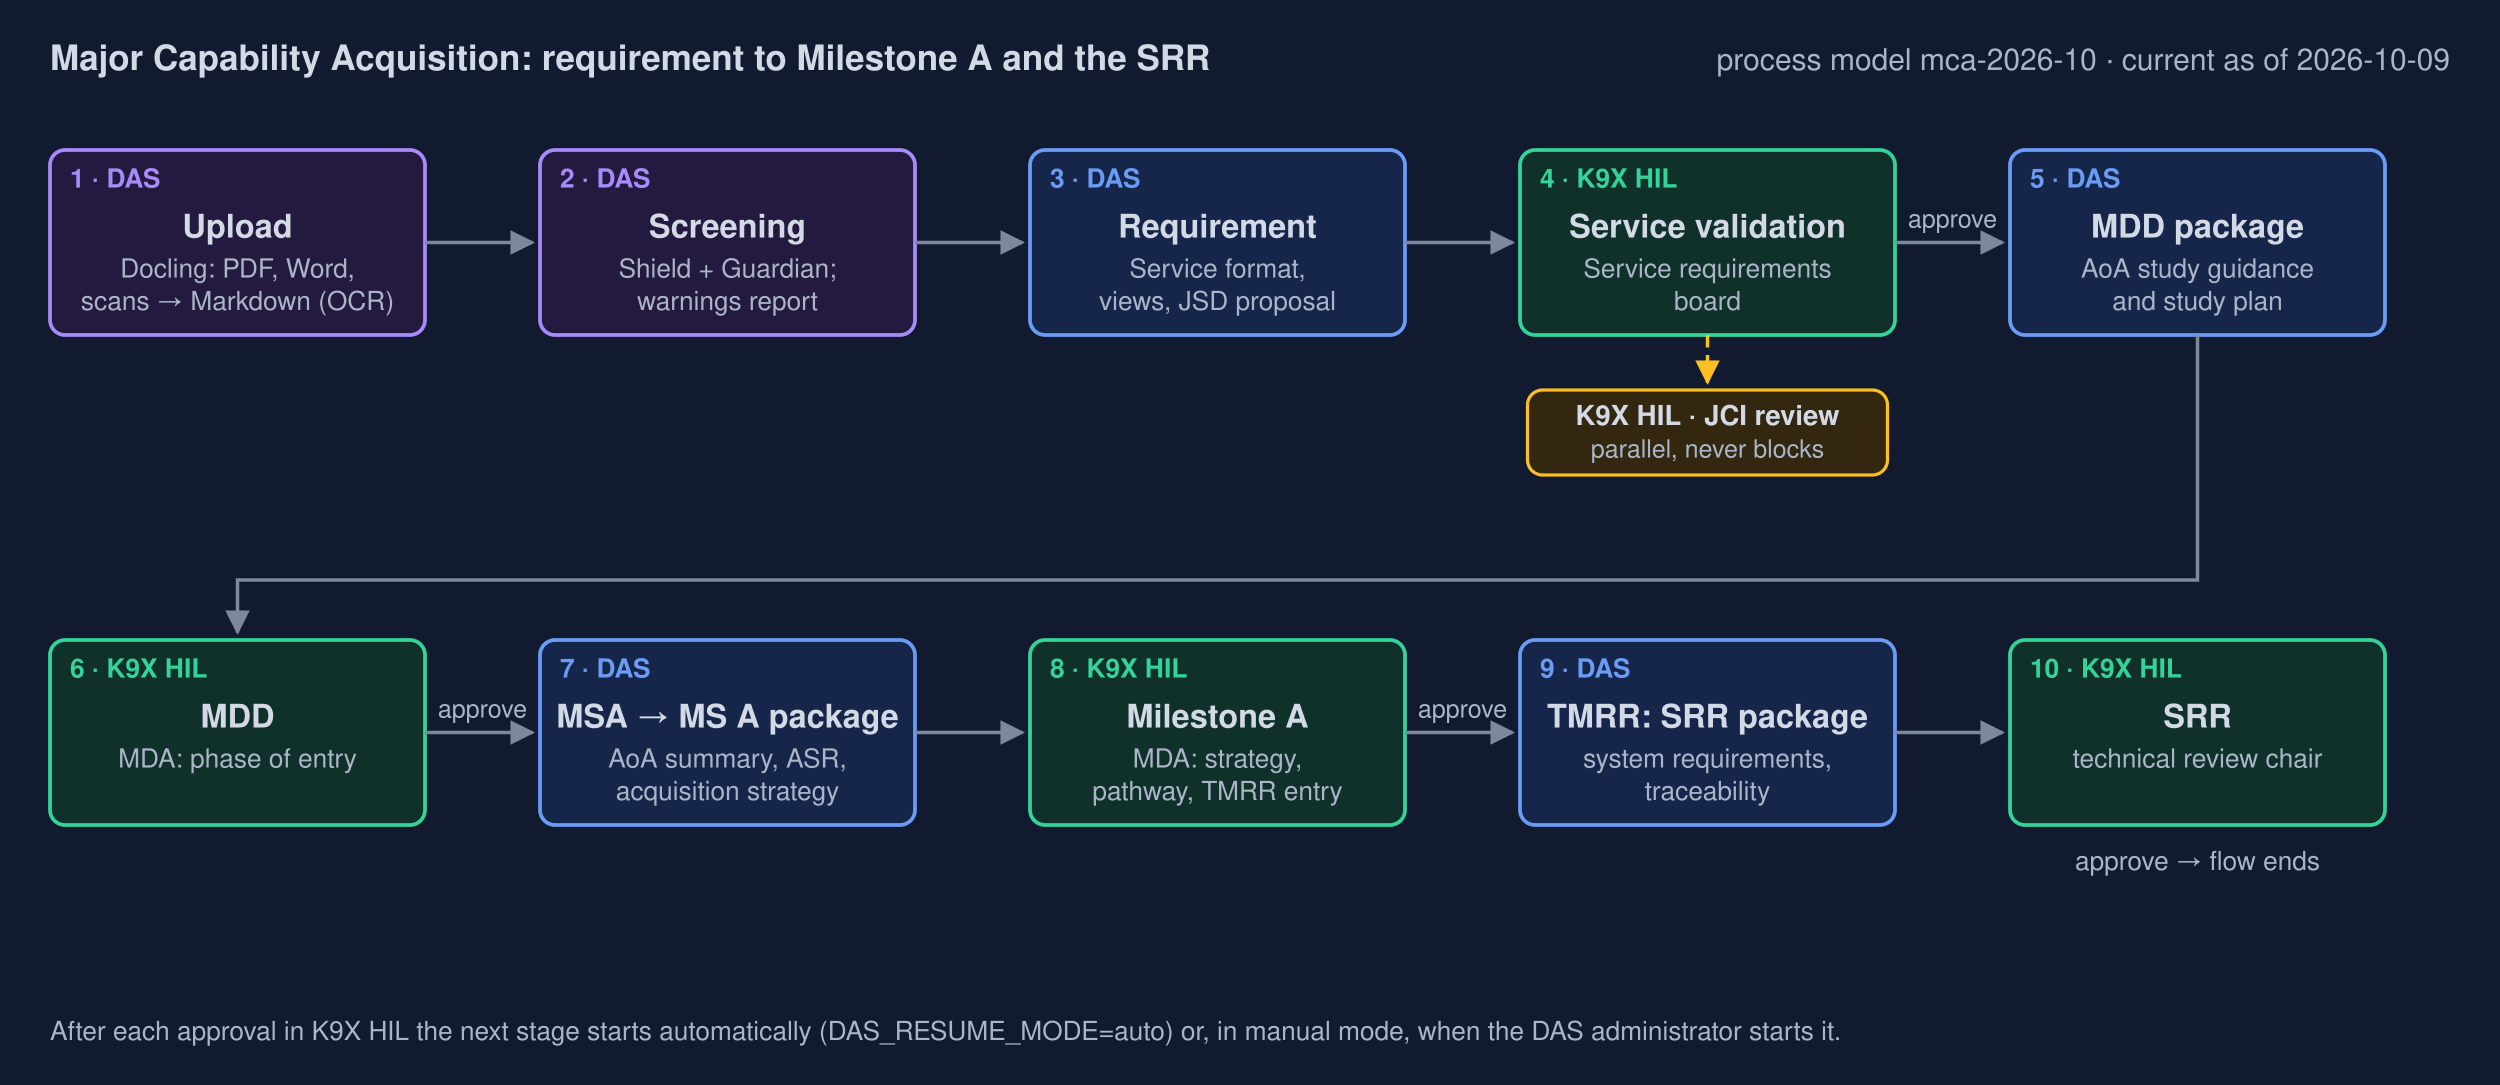
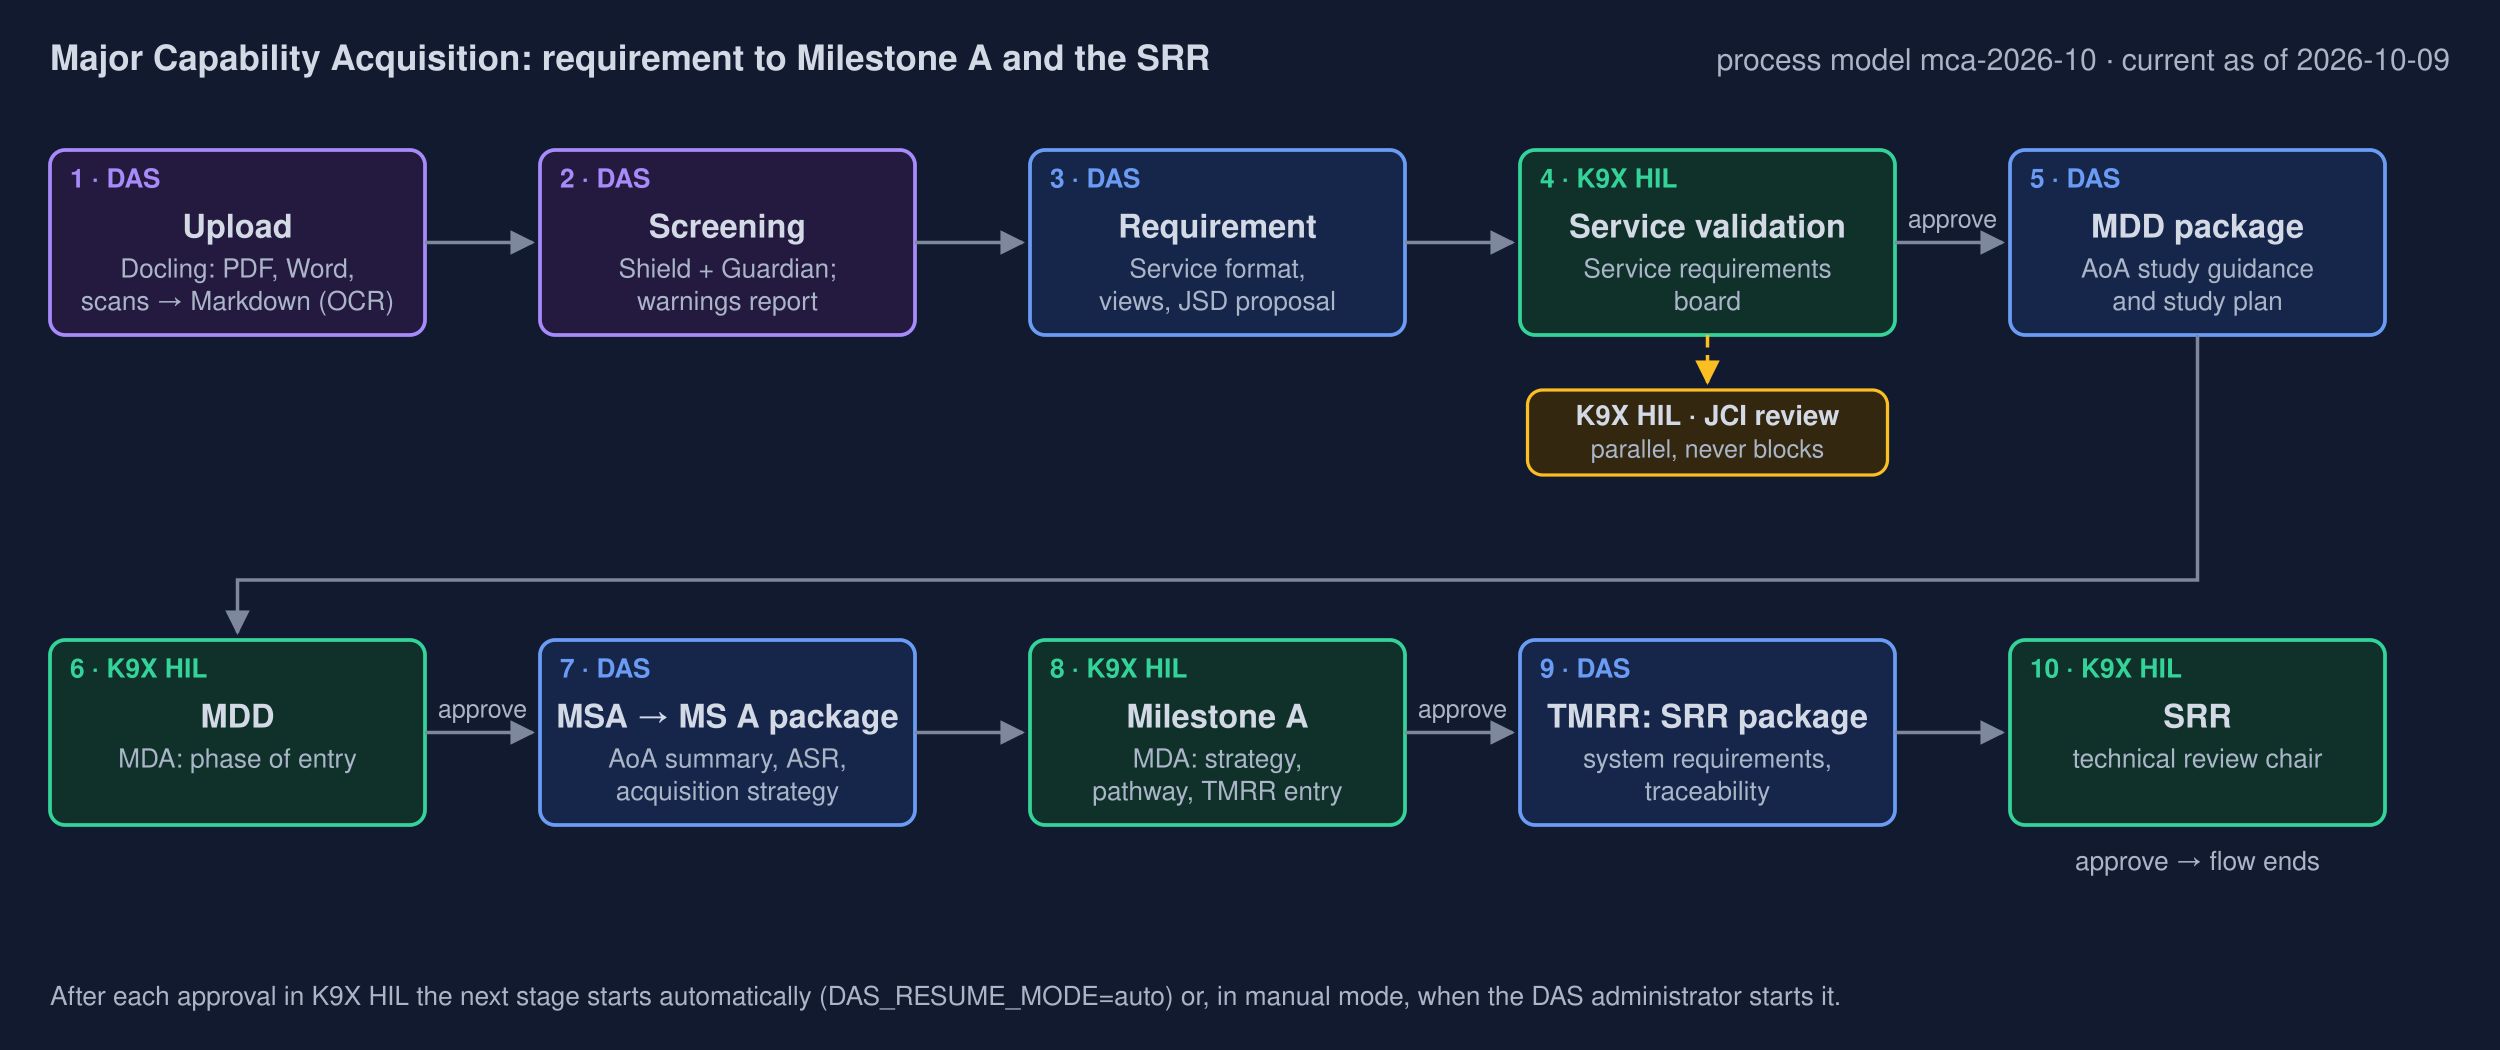
- <svg xmlns="http://www.w3.org/2000/svg" viewBox="0 0 1000 434" width="1000" height="434" font-family="Helvetica, Arial, sans-serif">
+ <svg xmlns="http://www.w3.org/2000/svg" viewBox="0 0 1000 420" width="1000" height="420" font-family="Helvetica, Arial, sans-serif">
  <defs>
    <marker id="a" viewBox="0 0 10 10" refX="9" refY="5" markerWidth="7" markerHeight="7" orient="auto">
      <path d="M0,0 L10,5 L0,10 z" fill="#7d889c" />
    </marker>
    <marker id="p" viewBox="0 0 10 10" refX="9" refY="5" markerWidth="7" markerHeight="7" orient="auto">
      <path d="M0,0 L10,5 L0,10 z" fill="#fbbf24" />
    </marker>
  </defs>
-   <rect width="1000" height="434" fill="#111a2e" />
+   <rect width="1000" height="420" fill="#111a2e" />
  <text x="20" y="28" font-size="14" font-weight="700" fill="#d3dae6">Major Capability Acquisition: requirement to Milestone A and the SRR</text>
  <text x="980" y="28" font-size="12" text-anchor="end" fill="#aab5c8">process model mca-2026-10 · current as of 2026-10-09</text>
  <rect x="20" y="60" width="150" height="74" rx="6" fill="#241a40" stroke="#a78bfa" stroke-width="1.5" />
  <text x="28" y="75" font-size="10.5" font-weight="700" fill="#a78bfa">1 · DAS</text>
  <text x="95.0" y="95" font-size="13" font-weight="700" text-anchor="middle" fill="#d3dae6">Upload</text>
  <text x="95.0" y="111" font-size="10.5" text-anchor="middle" fill="#aab5c8">Docling: PDF, Word,</text>
  <text x="95.0" y="124" font-size="10.5" text-anchor="middle" fill="#aab5c8">scans → Markdown (OCR)</text>
  <rect x="216" y="60" width="150" height="74" rx="6" fill="#241a40" stroke="#a78bfa" stroke-width="1.5" />
  <text x="224" y="75" font-size="10.5" font-weight="700" fill="#a78bfa">2 · DAS</text>
  <text x="291.0" y="95" font-size="13" font-weight="700" text-anchor="middle" fill="#d3dae6">Screening</text>
  <text x="291.0" y="111" font-size="10.5" text-anchor="middle" fill="#aab5c8">Shield + Guardian;</text>
  <text x="291.0" y="124" font-size="10.5" text-anchor="middle" fill="#aab5c8">warnings report</text>
  <rect x="412" y="60" width="150" height="74" rx="6" fill="#16264a" stroke="#6b9cf5" stroke-width="1.5" />
  <text x="420" y="75" font-size="10.5" font-weight="700" fill="#6b9cf5">3 · DAS</text>
  <text x="487.0" y="95" font-size="13" font-weight="700" text-anchor="middle" fill="#d3dae6">Requirement</text>
  <text x="487.0" y="111" font-size="10.5" text-anchor="middle" fill="#aab5c8">Service format,</text>
  <text x="487.0" y="124" font-size="10.5" text-anchor="middle" fill="#aab5c8">views, JSD proposal</text>
  <rect x="608" y="60" width="150" height="74" rx="6" fill="#10302a" stroke="#34d399" stroke-width="1.5" />
  <text x="616" y="75" font-size="10.5" font-weight="700" fill="#34d399">4 · K9X HIL</text>
  <text x="683.0" y="95" font-size="13" font-weight="700" text-anchor="middle" fill="#d3dae6">Service validation</text>
  <text x="683.0" y="111" font-size="10.5" text-anchor="middle" fill="#aab5c8">Service requirements</text>
  <text x="683.0" y="124" font-size="10.5" text-anchor="middle" fill="#aab5c8">board</text>
  <rect x="804" y="60" width="150" height="74" rx="6" fill="#16264a" stroke="#6b9cf5" stroke-width="1.5" />
  <text x="812" y="75" font-size="10.5" font-weight="700" fill="#6b9cf5">5 · DAS</text>
  <text x="879.0" y="95" font-size="13" font-weight="700" text-anchor="middle" fill="#d3dae6">MDD package</text>
  <text x="879.0" y="111" font-size="10.5" text-anchor="middle" fill="#aab5c8">AoA study guidance</text>
  <text x="879.0" y="124" font-size="10.5" text-anchor="middle" fill="#aab5c8">and study plan</text>
  <rect x="20" y="256" width="150" height="74" rx="6" fill="#10302a" stroke="#34d399" stroke-width="1.5" />
  <text x="28" y="271" font-size="10.5" font-weight="700" fill="#34d399">6 · K9X HIL</text>
  <text x="95.0" y="291" font-size="13" font-weight="700" text-anchor="middle" fill="#d3dae6">MDD</text>
  <text x="95.0" y="307" font-size="10.5" text-anchor="middle" fill="#aab5c8">MDA: phase of entry</text>
  <rect x="216" y="256" width="150" height="74" rx="6" fill="#16264a" stroke="#6b9cf5" stroke-width="1.5" />
  <text x="224" y="271" font-size="10.5" font-weight="700" fill="#6b9cf5">7 · DAS</text>
  <text x="291.0" y="291" font-size="13" font-weight="700" text-anchor="middle" fill="#d3dae6">MSA → MS A package</text>
  <text x="291.0" y="307" font-size="10.5" text-anchor="middle" fill="#aab5c8">AoA summary, ASR,</text>
  <text x="291.0" y="320" font-size="10.5" text-anchor="middle" fill="#aab5c8">acquisition strategy</text>
  <rect x="412" y="256" width="150" height="74" rx="6" fill="#10302a" stroke="#34d399" stroke-width="1.5" />
  <text x="420" y="271" font-size="10.5" font-weight="700" fill="#34d399">8 · K9X HIL</text>
  <text x="487.0" y="291" font-size="13" font-weight="700" text-anchor="middle" fill="#d3dae6">Milestone A</text>
  <text x="487.0" y="307" font-size="10.5" text-anchor="middle" fill="#aab5c8">MDA: strategy,</text>
  <text x="487.0" y="320" font-size="10.5" text-anchor="middle" fill="#aab5c8">pathway, TMRR entry</text>
  <rect x="608" y="256" width="150" height="74" rx="6" fill="#16264a" stroke="#6b9cf5" stroke-width="1.5" />
  <text x="616" y="271" font-size="10.5" font-weight="700" fill="#6b9cf5">9 · DAS</text>
  <text x="683.0" y="291" font-size="13" font-weight="700" text-anchor="middle" fill="#d3dae6">TMRR: SRR package</text>
  <text x="683.0" y="307" font-size="10.5" text-anchor="middle" fill="#aab5c8">system requirements,</text>
  <text x="683.0" y="320" font-size="10.5" text-anchor="middle" fill="#aab5c8">traceability</text>
  <rect x="804" y="256" width="150" height="74" rx="6" fill="#10302a" stroke="#34d399" stroke-width="1.5" />
  <text x="812" y="271" font-size="10.5" font-weight="700" fill="#34d399">10 · K9X HIL</text>
  <text x="879.0" y="291" font-size="13" font-weight="700" text-anchor="middle" fill="#d3dae6">SRR</text>
  <text x="879.0" y="307" font-size="10.5" text-anchor="middle" fill="#aab5c8">technical review chair</text>
  <line x1="170" y1="97.0" x2="213" y2="97.0" stroke="#7d889c" stroke-width="1.4" marker-end="url(#a)" />
  <line x1="366" y1="97.0" x2="409" y2="97.0" stroke="#7d889c" stroke-width="1.4" marker-end="url(#a)" />
  <line x1="562" y1="97.0" x2="605" y2="97.0" stroke="#7d889c" stroke-width="1.4" marker-end="url(#a)" />
  <line x1="758" y1="97.0" x2="801" y2="97.0" stroke="#7d889c" stroke-width="1.4" marker-end="url(#a)" />
  <text x="781.0" y="91.0" font-size="10" text-anchor="middle" fill="#aab5c8">approve</text>
  <path d="M879.0,134 V232 H95.0 V253" fill="none" stroke="#7d889c" stroke-width="1.4" marker-end="url(#a)" />
  <line x1="170" y1="293.0" x2="213" y2="293.0" stroke="#7d889c" stroke-width="1.4" marker-end="url(#a)" />
  <text x="193.0" y="287.0" font-size="10" text-anchor="middle" fill="#aab5c8">approve</text>
  <line x1="366" y1="293.0" x2="409" y2="293.0" stroke="#7d889c" stroke-width="1.4" marker-end="url(#a)" />
  <line x1="562" y1="293.0" x2="605" y2="293.0" stroke="#7d889c" stroke-width="1.4" marker-end="url(#a)" />
  <text x="585.0" y="287.0" font-size="10" text-anchor="middle" fill="#aab5c8">approve</text>
  <line x1="758" y1="293.0" x2="801" y2="293.0" stroke="#7d889c" stroke-width="1.4" marker-end="url(#a)" />
  <path d="M683.0,134 V153" stroke="#fbbf24" stroke-width="1.4" stroke-dasharray="5 3" fill="none" marker-end="url(#p)" />
  <rect x="611" y="156" width="144" height="34" rx="6" fill="#33270f" stroke="#fbbf24" stroke-width="1.3" />
  <text x="683.0" y="170" font-size="11" font-weight="700" text-anchor="middle" fill="#d3dae6">K9X HIL · JCI review</text>
  <text x="683.0" y="183" font-size="10" text-anchor="middle" fill="#aab5c8">parallel, never blocks</text>
  <text x="879.0" y="348" font-size="10.5" text-anchor="middle" fill="#aab5c8">approve → flow ends</text>
-   <text x="20" y="416" font-size="10.5" fill="#aab5c8">After each approval in K9X HIL the next stage starts automatically (DAS_RESUME_MODE=auto) or, in manual mode, when the DAS administrator starts it.</text>
+   <text x="20" y="402" font-size="10.5" fill="#aab5c8">After each approval in K9X HIL the next stage starts automatically (DAS_RESUME_MODE=auto) or, in manual mode, when the DAS administrator starts it.</text>
</svg>
